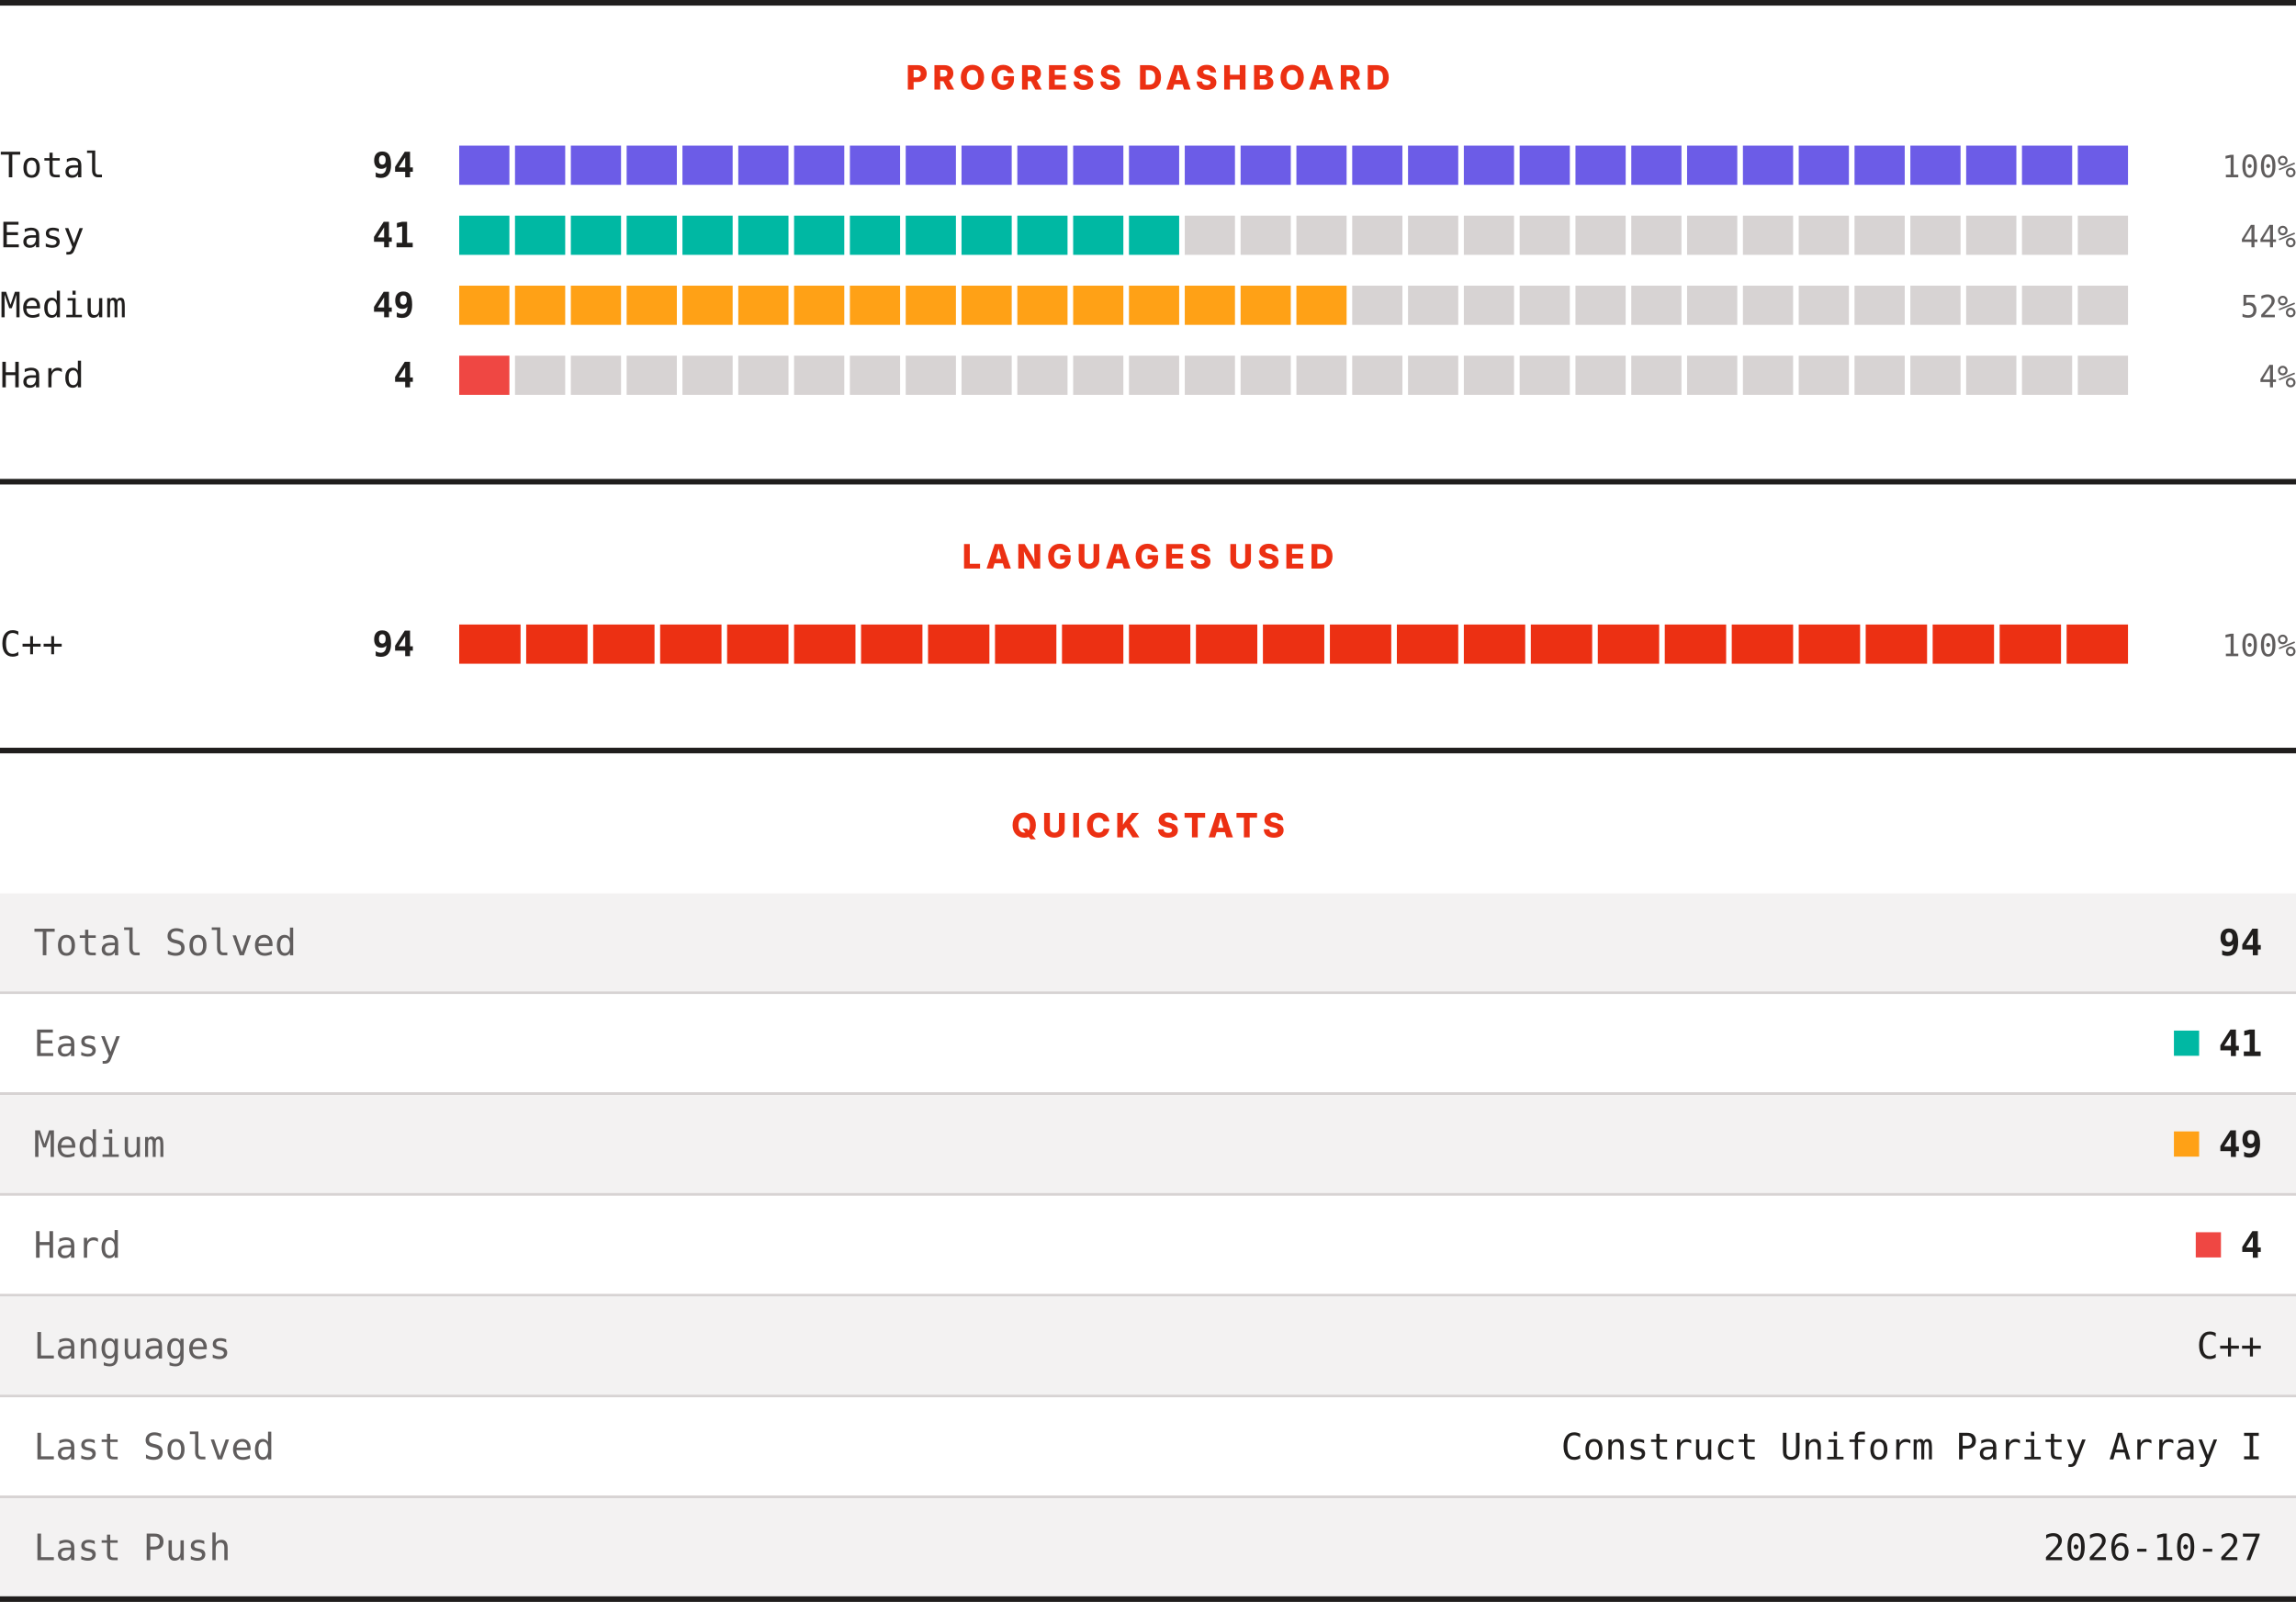
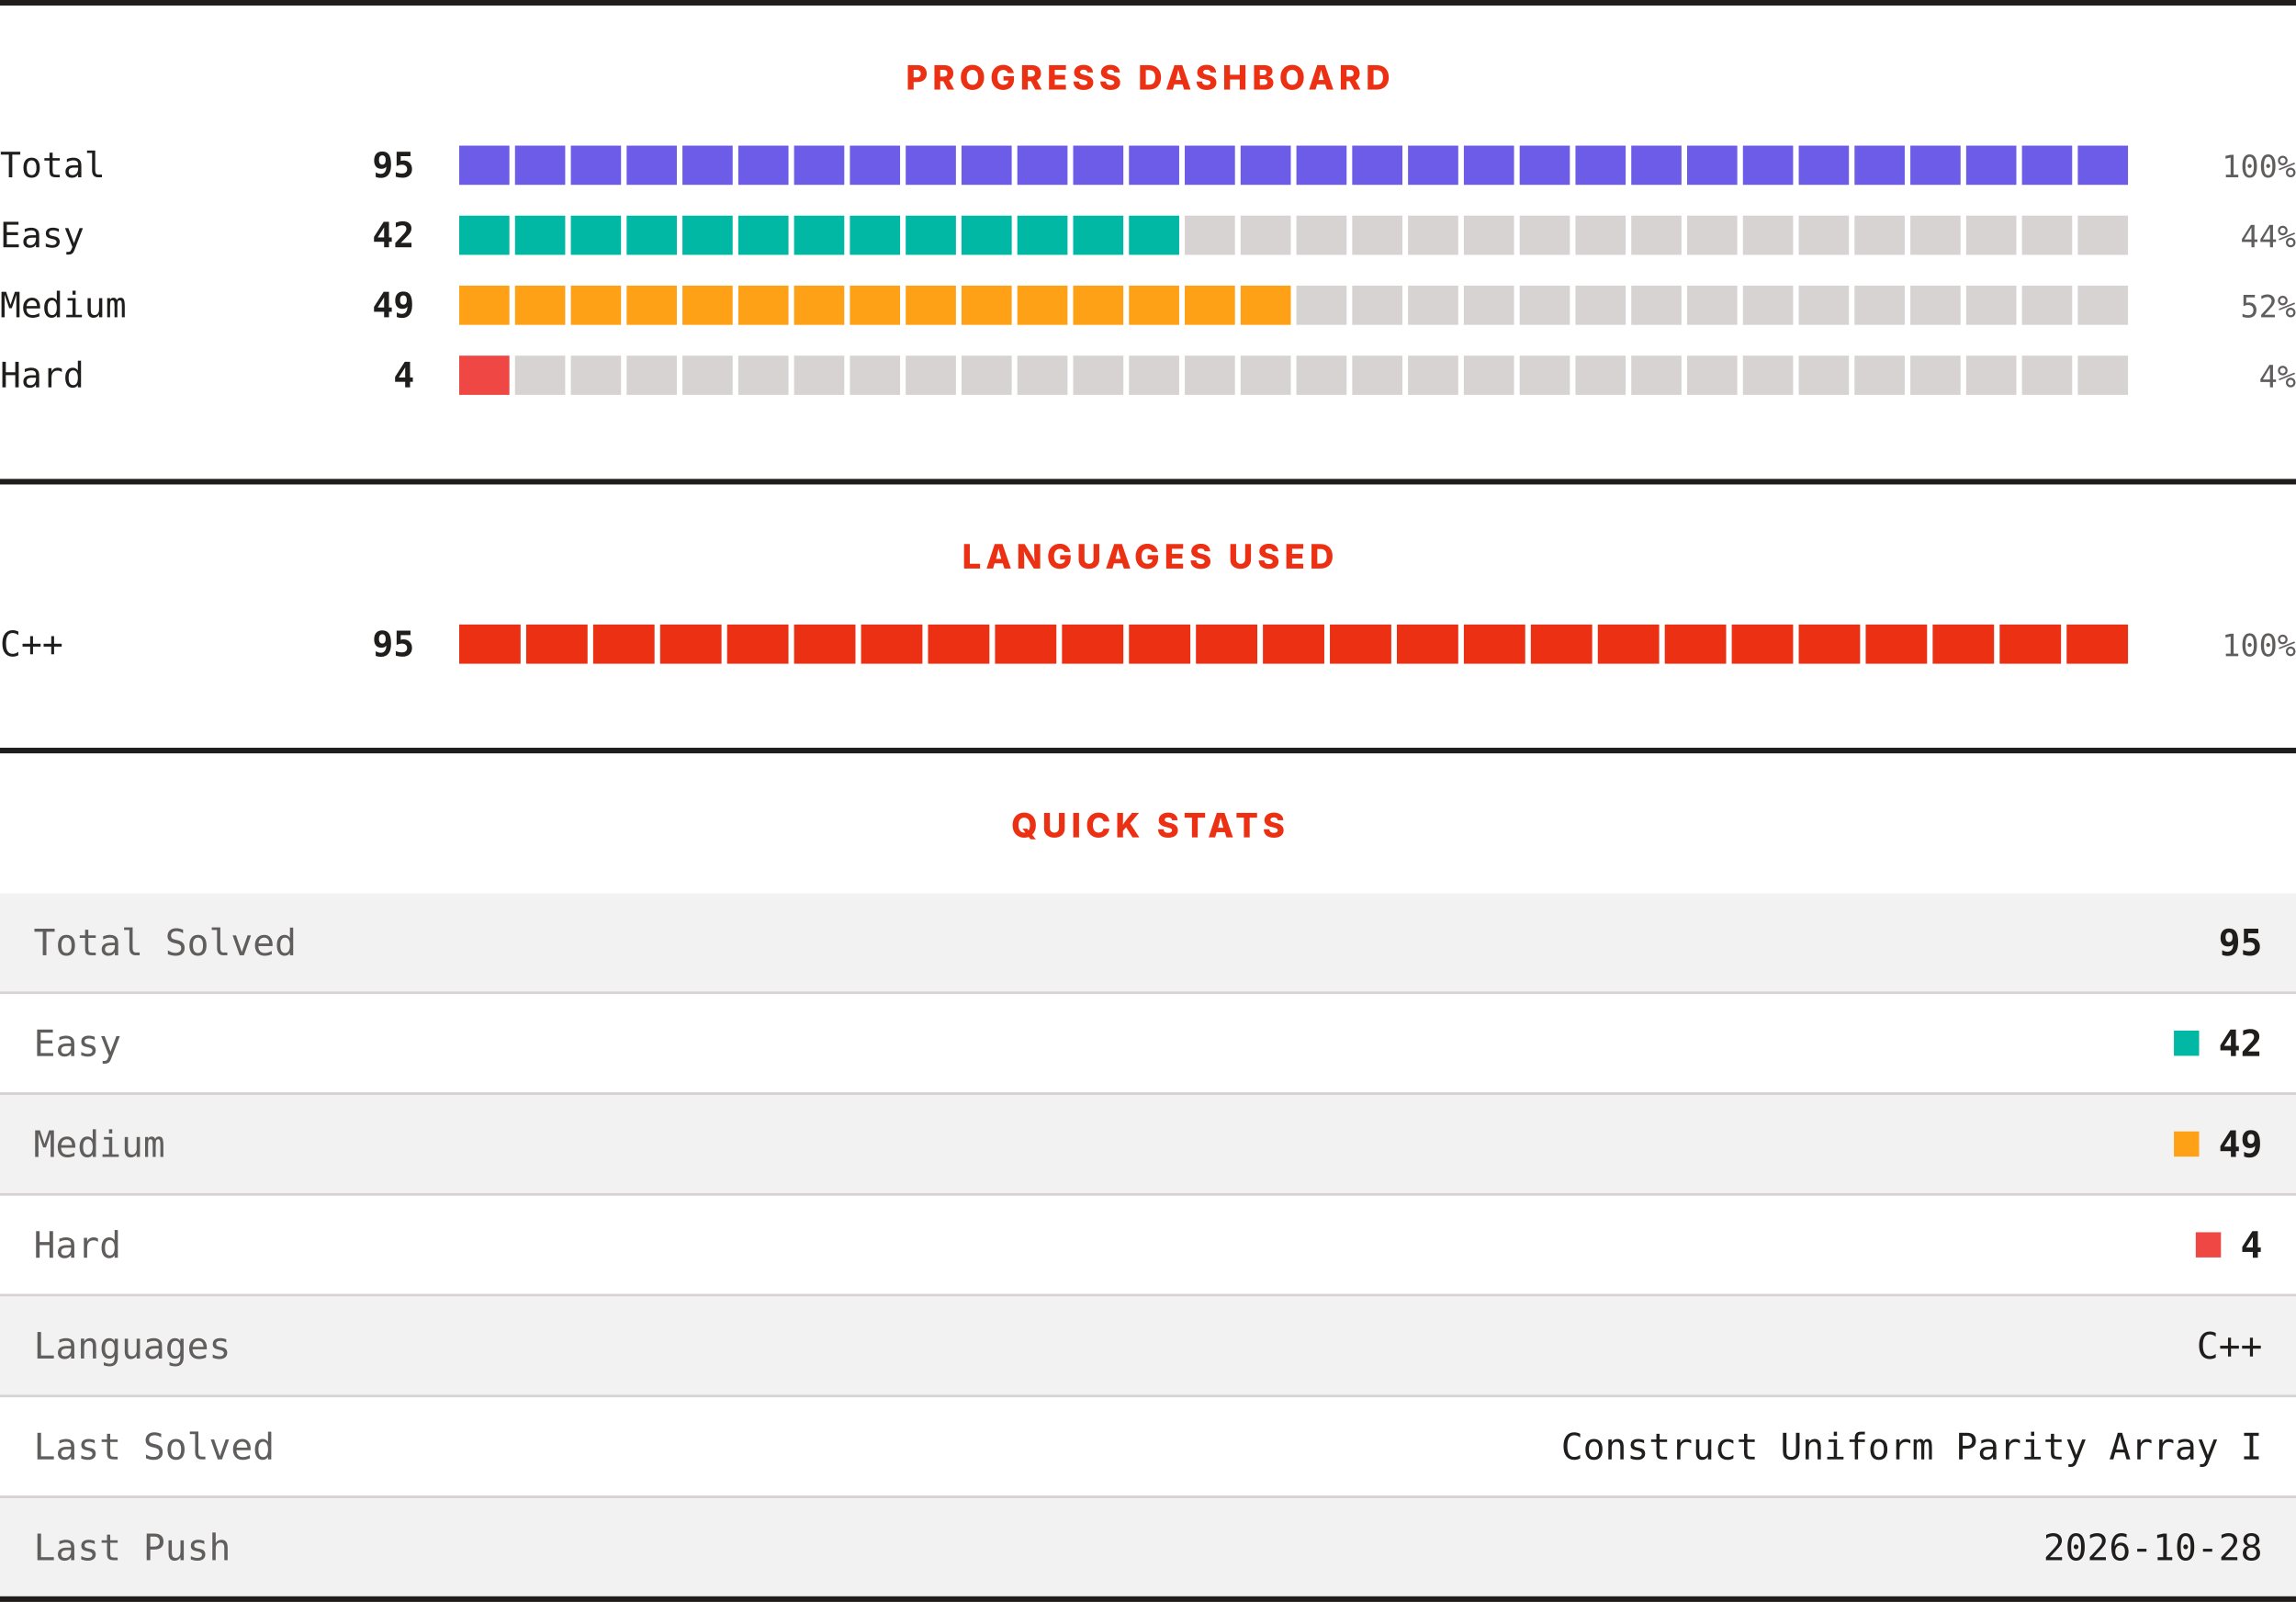
<svg xmlns="http://www.w3.org/2000/svg" width="820" height="572" viewBox="0 0 820 572" role="img" aria-label="LeetCode progress, languages and quick stats">
  <rect width="820" height="572" fill="#ffffff" />
  <rect x="0" y="0" width="820" height="2" fill="#201e1d" />
  <text x="410" y="32" text-anchor="middle" font-family="Archivo, system-ui, -apple-system, Segoe UI, sans-serif" font-size="12" font-weight="800" letter-spacing="1.68" fill="#ec3013">PROGRESS DASHBOARD</text>
  <text x="0" y="63.3" font-family="ui-monospace, SFMono-Regular, Menlo, Consolas, monospace" font-size="12.5" fill="#201e1d">Total</text>
-   <text x="148" y="63.3" text-anchor="end" font-family="ui-monospace, SFMono-Regular, Menlo, Consolas, monospace" font-size="12.5" font-weight="700" fill="#201e1d">94</text>
+   <text x="148" y="63.3" text-anchor="end" font-family="ui-monospace, SFMono-Regular, Menlo, Consolas, monospace" font-size="12.5" font-weight="700" fill="#201e1d">95</text>
  <rect x="164.00" y="52" width="17.93" height="14" fill="#6c5ce7" />
  <rect x="183.93" y="52" width="17.93" height="14" fill="#6c5ce7" />
  <rect x="203.87" y="52" width="17.93" height="14" fill="#6c5ce7" />
  <rect x="223.80" y="52" width="17.93" height="14" fill="#6c5ce7" />
  <rect x="243.73" y="52" width="17.93" height="14" fill="#6c5ce7" />
  <rect x="263.67" y="52" width="17.93" height="14" fill="#6c5ce7" />
  <rect x="283.60" y="52" width="17.93" height="14" fill="#6c5ce7" />
  <rect x="303.53" y="52" width="17.93" height="14" fill="#6c5ce7" />
  <rect x="323.47" y="52" width="17.93" height="14" fill="#6c5ce7" />
  <rect x="343.40" y="52" width="17.93" height="14" fill="#6c5ce7" />
  <rect x="363.33" y="52" width="17.93" height="14" fill="#6c5ce7" />
  <rect x="383.27" y="52" width="17.93" height="14" fill="#6c5ce7" />
  <rect x="403.20" y="52" width="17.93" height="14" fill="#6c5ce7" />
  <rect x="423.13" y="52" width="17.93" height="14" fill="#6c5ce7" />
  <rect x="443.07" y="52" width="17.93" height="14" fill="#6c5ce7" />
  <rect x="463.00" y="52" width="17.93" height="14" fill="#6c5ce7" />
  <rect x="482.93" y="52" width="17.93" height="14" fill="#6c5ce7" />
  <rect x="502.87" y="52" width="17.93" height="14" fill="#6c5ce7" />
  <rect x="522.80" y="52" width="17.93" height="14" fill="#6c5ce7" />
  <rect x="542.73" y="52" width="17.93" height="14" fill="#6c5ce7" />
  <rect x="562.67" y="52" width="17.93" height="14" fill="#6c5ce7" />
  <rect x="582.60" y="52" width="17.93" height="14" fill="#6c5ce7" />
  <rect x="602.53" y="52" width="17.93" height="14" fill="#6c5ce7" />
  <rect x="622.47" y="52" width="17.93" height="14" fill="#6c5ce7" />
  <rect x="642.40" y="52" width="17.93" height="14" fill="#6c5ce7" />
  <rect x="662.33" y="52" width="17.93" height="14" fill="#6c5ce7" />
  <rect x="682.27" y="52" width="17.93" height="14" fill="#6c5ce7" />
  <rect x="702.20" y="52" width="17.93" height="14" fill="#6c5ce7" />
  <rect x="722.13" y="52" width="17.93" height="14" fill="#6c5ce7" />
  <rect x="742.07" y="52" width="17.93" height="14" fill="#6c5ce7" />
  <text x="820" y="63.3" text-anchor="end" font-family="ui-monospace, SFMono-Regular, Menlo, Consolas, monospace" font-size="11" fill="#605d5d">100%</text>
  <text x="0" y="88.3" font-family="ui-monospace, SFMono-Regular, Menlo, Consolas, monospace" font-size="12.5" fill="#201e1d">Easy</text>
-   <text x="148" y="88.3" text-anchor="end" font-family="ui-monospace, SFMono-Regular, Menlo, Consolas, monospace" font-size="12.5" font-weight="700" fill="#201e1d">41</text>
+   <text x="148" y="88.3" text-anchor="end" font-family="ui-monospace, SFMono-Regular, Menlo, Consolas, monospace" font-size="12.5" font-weight="700" fill="#201e1d">42</text>
  <rect x="164.00" y="77" width="17.93" height="14" fill="#00b8a3" />
  <rect x="183.93" y="77" width="17.93" height="14" fill="#00b8a3" />
  <rect x="203.87" y="77" width="17.93" height="14" fill="#00b8a3" />
  <rect x="223.80" y="77" width="17.93" height="14" fill="#00b8a3" />
  <rect x="243.73" y="77" width="17.93" height="14" fill="#00b8a3" />
  <rect x="263.67" y="77" width="17.93" height="14" fill="#00b8a3" />
  <rect x="283.60" y="77" width="17.93" height="14" fill="#00b8a3" />
  <rect x="303.53" y="77" width="17.93" height="14" fill="#00b8a3" />
  <rect x="323.47" y="77" width="17.93" height="14" fill="#00b8a3" />
  <rect x="343.40" y="77" width="17.93" height="14" fill="#00b8a3" />
  <rect x="363.33" y="77" width="17.93" height="14" fill="#00b8a3" />
  <rect x="383.27" y="77" width="17.93" height="14" fill="#00b8a3" />
  <rect x="403.20" y="77" width="17.93" height="14" fill="#00b8a3" />
  <rect x="423.13" y="77" width="17.93" height="14" fill="#d7d3d3" />
  <rect x="443.07" y="77" width="17.93" height="14" fill="#d7d3d3" />
  <rect x="463.00" y="77" width="17.93" height="14" fill="#d7d3d3" />
  <rect x="482.93" y="77" width="17.93" height="14" fill="#d7d3d3" />
  <rect x="502.87" y="77" width="17.93" height="14" fill="#d7d3d3" />
  <rect x="522.80" y="77" width="17.93" height="14" fill="#d7d3d3" />
  <rect x="542.73" y="77" width="17.93" height="14" fill="#d7d3d3" />
  <rect x="562.67" y="77" width="17.93" height="14" fill="#d7d3d3" />
  <rect x="582.60" y="77" width="17.93" height="14" fill="#d7d3d3" />
  <rect x="602.53" y="77" width="17.93" height="14" fill="#d7d3d3" />
  <rect x="622.47" y="77" width="17.93" height="14" fill="#d7d3d3" />
  <rect x="642.40" y="77" width="17.93" height="14" fill="#d7d3d3" />
  <rect x="662.33" y="77" width="17.93" height="14" fill="#d7d3d3" />
  <rect x="682.27" y="77" width="17.93" height="14" fill="#d7d3d3" />
  <rect x="702.20" y="77" width="17.93" height="14" fill="#d7d3d3" />
  <rect x="722.13" y="77" width="17.93" height="14" fill="#d7d3d3" />
  <rect x="742.07" y="77" width="17.93" height="14" fill="#d7d3d3" />
  <text x="820" y="88.3" text-anchor="end" font-family="ui-monospace, SFMono-Regular, Menlo, Consolas, monospace" font-size="11" fill="#605d5d">44%</text>
  <text x="0" y="113.3" font-family="ui-monospace, SFMono-Regular, Menlo, Consolas, monospace" font-size="12.5" fill="#201e1d">Medium</text>
  <text x="148" y="113.3" text-anchor="end" font-family="ui-monospace, SFMono-Regular, Menlo, Consolas, monospace" font-size="12.5" font-weight="700" fill="#201e1d">49</text>
  <rect x="164.00" y="102" width="17.93" height="14" fill="#ffa116" />
  <rect x="183.93" y="102" width="17.93" height="14" fill="#ffa116" />
  <rect x="203.87" y="102" width="17.93" height="14" fill="#ffa116" />
  <rect x="223.80" y="102" width="17.93" height="14" fill="#ffa116" />
  <rect x="243.73" y="102" width="17.93" height="14" fill="#ffa116" />
  <rect x="263.67" y="102" width="17.93" height="14" fill="#ffa116" />
  <rect x="283.60" y="102" width="17.93" height="14" fill="#ffa116" />
  <rect x="303.53" y="102" width="17.93" height="14" fill="#ffa116" />
  <rect x="323.47" y="102" width="17.93" height="14" fill="#ffa116" />
  <rect x="343.40" y="102" width="17.93" height="14" fill="#ffa116" />
  <rect x="363.33" y="102" width="17.93" height="14" fill="#ffa116" />
  <rect x="383.27" y="102" width="17.93" height="14" fill="#ffa116" />
  <rect x="403.20" y="102" width="17.93" height="14" fill="#ffa116" />
  <rect x="423.13" y="102" width="17.93" height="14" fill="#ffa116" />
  <rect x="443.07" y="102" width="17.93" height="14" fill="#ffa116" />
-   <rect x="463.00" y="102" width="17.93" height="14" fill="#ffa116" />
+   <rect x="463.00" y="102" width="17.93" height="14" fill="#d7d3d3" />
  <rect x="482.93" y="102" width="17.93" height="14" fill="#d7d3d3" />
  <rect x="502.87" y="102" width="17.93" height="14" fill="#d7d3d3" />
  <rect x="522.80" y="102" width="17.93" height="14" fill="#d7d3d3" />
  <rect x="542.73" y="102" width="17.93" height="14" fill="#d7d3d3" />
  <rect x="562.67" y="102" width="17.93" height="14" fill="#d7d3d3" />
  <rect x="582.60" y="102" width="17.93" height="14" fill="#d7d3d3" />
  <rect x="602.53" y="102" width="17.93" height="14" fill="#d7d3d3" />
  <rect x="622.47" y="102" width="17.93" height="14" fill="#d7d3d3" />
  <rect x="642.40" y="102" width="17.93" height="14" fill="#d7d3d3" />
  <rect x="662.33" y="102" width="17.93" height="14" fill="#d7d3d3" />
  <rect x="682.27" y="102" width="17.93" height="14" fill="#d7d3d3" />
  <rect x="702.20" y="102" width="17.93" height="14" fill="#d7d3d3" />
  <rect x="722.13" y="102" width="17.93" height="14" fill="#d7d3d3" />
  <rect x="742.07" y="102" width="17.93" height="14" fill="#d7d3d3" />
  <text x="820" y="113.3" text-anchor="end" font-family="ui-monospace, SFMono-Regular, Menlo, Consolas, monospace" font-size="11" fill="#605d5d">52%</text>
  <text x="0" y="138.3" font-family="ui-monospace, SFMono-Regular, Menlo, Consolas, monospace" font-size="12.5" fill="#201e1d">Hard</text>
  <text x="148" y="138.3" text-anchor="end" font-family="ui-monospace, SFMono-Regular, Menlo, Consolas, monospace" font-size="12.5" font-weight="700" fill="#201e1d">4</text>
  <rect x="164.00" y="127" width="17.93" height="14" fill="#ef4743" />
  <rect x="183.93" y="127" width="17.93" height="14" fill="#d7d3d3" />
  <rect x="203.87" y="127" width="17.93" height="14" fill="#d7d3d3" />
  <rect x="223.80" y="127" width="17.93" height="14" fill="#d7d3d3" />
  <rect x="243.73" y="127" width="17.93" height="14" fill="#d7d3d3" />
  <rect x="263.67" y="127" width="17.93" height="14" fill="#d7d3d3" />
  <rect x="283.60" y="127" width="17.93" height="14" fill="#d7d3d3" />
  <rect x="303.53" y="127" width="17.93" height="14" fill="#d7d3d3" />
  <rect x="323.47" y="127" width="17.93" height="14" fill="#d7d3d3" />
  <rect x="343.40" y="127" width="17.93" height="14" fill="#d7d3d3" />
  <rect x="363.33" y="127" width="17.93" height="14" fill="#d7d3d3" />
  <rect x="383.27" y="127" width="17.93" height="14" fill="#d7d3d3" />
  <rect x="403.20" y="127" width="17.93" height="14" fill="#d7d3d3" />
  <rect x="423.13" y="127" width="17.93" height="14" fill="#d7d3d3" />
  <rect x="443.07" y="127" width="17.93" height="14" fill="#d7d3d3" />
  <rect x="463.00" y="127" width="17.93" height="14" fill="#d7d3d3" />
  <rect x="482.93" y="127" width="17.93" height="14" fill="#d7d3d3" />
  <rect x="502.87" y="127" width="17.93" height="14" fill="#d7d3d3" />
  <rect x="522.80" y="127" width="17.93" height="14" fill="#d7d3d3" />
  <rect x="542.73" y="127" width="17.93" height="14" fill="#d7d3d3" />
  <rect x="562.67" y="127" width="17.93" height="14" fill="#d7d3d3" />
  <rect x="582.60" y="127" width="17.93" height="14" fill="#d7d3d3" />
  <rect x="602.53" y="127" width="17.93" height="14" fill="#d7d3d3" />
  <rect x="622.47" y="127" width="17.93" height="14" fill="#d7d3d3" />
  <rect x="642.40" y="127" width="17.93" height="14" fill="#d7d3d3" />
  <rect x="662.33" y="127" width="17.93" height="14" fill="#d7d3d3" />
  <rect x="682.27" y="127" width="17.93" height="14" fill="#d7d3d3" />
  <rect x="702.20" y="127" width="17.93" height="14" fill="#d7d3d3" />
  <rect x="722.13" y="127" width="17.93" height="14" fill="#d7d3d3" />
  <rect x="742.07" y="127" width="17.93" height="14" fill="#d7d3d3" />
  <text x="820" y="138.3" text-anchor="end" font-family="ui-monospace, SFMono-Regular, Menlo, Consolas, monospace" font-size="11" fill="#605d5d">4%</text>
  <rect x="0" y="171" width="820" height="2" fill="#201e1d" />
  <text x="410" y="203" text-anchor="middle" font-family="Archivo, system-ui, -apple-system, Segoe UI, sans-serif" font-size="12" font-weight="800" letter-spacing="1.68" fill="#ec3013">LANGUAGES USED</text>
  <text x="0" y="234.3" font-family="ui-monospace, SFMono-Regular, Menlo, Consolas, monospace" font-size="12.5" fill="#201e1d">C++</text>
-   <text x="148" y="234.3" text-anchor="end" font-family="ui-monospace, SFMono-Regular, Menlo, Consolas, monospace" font-size="12.5" font-weight="700" fill="#201e1d">94</text>
+   <text x="148" y="234.3" text-anchor="end" font-family="ui-monospace, SFMono-Regular, Menlo, Consolas, monospace" font-size="12.5" font-weight="700" fill="#201e1d">95</text>
  <rect x="164.00" y="223" width="21.92" height="14" fill="#ec3013" />
  <rect x="187.92" y="223" width="21.92" height="14" fill="#ec3013" />
  <rect x="211.84" y="223" width="21.92" height="14" fill="#ec3013" />
  <rect x="235.76" y="223" width="21.92" height="14" fill="#ec3013" />
  <rect x="259.68" y="223" width="21.92" height="14" fill="#ec3013" />
  <rect x="283.60" y="223" width="21.92" height="14" fill="#ec3013" />
  <rect x="307.52" y="223" width="21.92" height="14" fill="#ec3013" />
  <rect x="331.44" y="223" width="21.92" height="14" fill="#ec3013" />
  <rect x="355.36" y="223" width="21.92" height="14" fill="#ec3013" />
  <rect x="379.28" y="223" width="21.92" height="14" fill="#ec3013" />
  <rect x="403.20" y="223" width="21.92" height="14" fill="#ec3013" />
  <rect x="427.12" y="223" width="21.92" height="14" fill="#ec3013" />
  <rect x="451.04" y="223" width="21.92" height="14" fill="#ec3013" />
  <rect x="474.96" y="223" width="21.92" height="14" fill="#ec3013" />
  <rect x="498.88" y="223" width="21.92" height="14" fill="#ec3013" />
  <rect x="522.80" y="223" width="21.92" height="14" fill="#ec3013" />
  <rect x="546.72" y="223" width="21.92" height="14" fill="#ec3013" />
  <rect x="570.64" y="223" width="21.92" height="14" fill="#ec3013" />
  <rect x="594.56" y="223" width="21.92" height="14" fill="#ec3013" />
  <rect x="618.48" y="223" width="21.92" height="14" fill="#ec3013" />
  <rect x="642.40" y="223" width="21.92" height="14" fill="#ec3013" />
  <rect x="666.32" y="223" width="21.92" height="14" fill="#ec3013" />
  <rect x="690.24" y="223" width="21.92" height="14" fill="#ec3013" />
  <rect x="714.16" y="223" width="21.92" height="14" fill="#ec3013" />
  <rect x="738.08" y="223" width="21.92" height="14" fill="#ec3013" />
  <text x="820" y="234.3" text-anchor="end" font-family="ui-monospace, SFMono-Regular, Menlo, Consolas, monospace" font-size="11" fill="#605d5d">100%</text>
  <rect x="0" y="267" width="820" height="2" fill="#201e1d" />
  <text x="410" y="299" text-anchor="middle" font-family="Archivo, system-ui, -apple-system, Segoe UI, sans-serif" font-size="12" font-weight="800" letter-spacing="1.68" fill="#ec3013">QUICK STATS</text>
  <rect x="0" y="319" width="820" height="35" fill="#f3f2f2" />
  <text x="12" y="341.1" font-family="ui-monospace, SFMono-Regular, Menlo, Consolas, monospace" font-size="13" fill="#605d5d">Total Solved</text>
-   <text x="808" y="341.1" text-anchor="end" font-family="ui-monospace, SFMono-Regular, Menlo, Consolas, monospace" font-size="13" font-weight="700" fill="#201e1d">94</text>
+   <text x="808" y="341.1" text-anchor="end" font-family="ui-monospace, SFMono-Regular, Menlo, Consolas, monospace" font-size="13" font-weight="700" fill="#201e1d">95</text>
  <rect x="0" y="354" width="820" height="1" fill="#d7d3d3" />
  <rect x="0" y="355" width="820" height="35" fill="#ffffff" />
  <text x="12" y="377.1" font-family="ui-monospace, SFMono-Regular, Menlo, Consolas, monospace" font-size="13" fill="#605d5d">Easy</text>
  <rect x="776.4" y="368" width="9" height="9" fill="#00b8a3" />
-   <text x="808" y="377.1" text-anchor="end" font-family="ui-monospace, SFMono-Regular, Menlo, Consolas, monospace" font-size="13" font-weight="700" fill="#201e1d">41</text>
+   <text x="808" y="377.1" text-anchor="end" font-family="ui-monospace, SFMono-Regular, Menlo, Consolas, monospace" font-size="13" font-weight="700" fill="#201e1d">42</text>
  <rect x="0" y="390" width="820" height="1" fill="#d7d3d3" />
  <rect x="0" y="391" width="820" height="35" fill="#f3f2f2" />
  <text x="12" y="413.1" font-family="ui-monospace, SFMono-Regular, Menlo, Consolas, monospace" font-size="13" fill="#605d5d">Medium</text>
  <rect x="776.4" y="404" width="9" height="9" fill="#ffa116" />
  <text x="808" y="413.1" text-anchor="end" font-family="ui-monospace, SFMono-Regular, Menlo, Consolas, monospace" font-size="13" font-weight="700" fill="#201e1d">49</text>
  <rect x="0" y="426" width="820" height="1" fill="#d7d3d3" />
  <rect x="0" y="427" width="820" height="35" fill="#ffffff" />
  <text x="12" y="449.1" font-family="ui-monospace, SFMono-Regular, Menlo, Consolas, monospace" font-size="13" fill="#605d5d">Hard</text>
  <rect x="784.2" y="440" width="9" height="9" fill="#ef4743" />
  <text x="808" y="449.1" text-anchor="end" font-family="ui-monospace, SFMono-Regular, Menlo, Consolas, monospace" font-size="13" font-weight="700" fill="#201e1d">4</text>
  <rect x="0" y="462" width="820" height="1" fill="#d7d3d3" />
  <rect x="0" y="463" width="820" height="35" fill="#f3f2f2" />
  <text x="12" y="485.1" font-family="ui-monospace, SFMono-Regular, Menlo, Consolas, monospace" font-size="13" fill="#605d5d">Languages</text>
  <text x="808" y="485.1" text-anchor="end" font-family="ui-monospace, SFMono-Regular, Menlo, Consolas, monospace" font-size="13" fill="#201e1d">C++</text>
  <rect x="0" y="498" width="820" height="1" fill="#d7d3d3" />
  <rect x="0" y="499" width="820" height="35" fill="#ffffff" />
  <text x="12" y="521.1" font-family="ui-monospace, SFMono-Regular, Menlo, Consolas, monospace" font-size="13" fill="#605d5d">Last Solved</text>
  <text x="808" y="521.1" text-anchor="end" font-family="ui-monospace, SFMono-Regular, Menlo, Consolas, monospace" font-size="13" fill="#201e1d">Construct Uniform Parity Array I</text>
  <rect x="0" y="534" width="820" height="1" fill="#d7d3d3" />
  <rect x="0" y="535" width="820" height="35" fill="#f3f2f2" />
  <text x="12" y="557.1" font-family="ui-monospace, SFMono-Regular, Menlo, Consolas, monospace" font-size="13" fill="#605d5d">Last Push</text>
-   <text x="808" y="557.1" text-anchor="end" font-family="ui-monospace, SFMono-Regular, Menlo, Consolas, monospace" font-size="13" fill="#201e1d">2026-10-27</text>
+   <text x="808" y="557.1" text-anchor="end" font-family="ui-monospace, SFMono-Regular, Menlo, Consolas, monospace" font-size="13" fill="#201e1d">2026-10-28</text>
  <rect x="0" y="570" width="820" height="2" fill="#201e1d" />
</svg>
